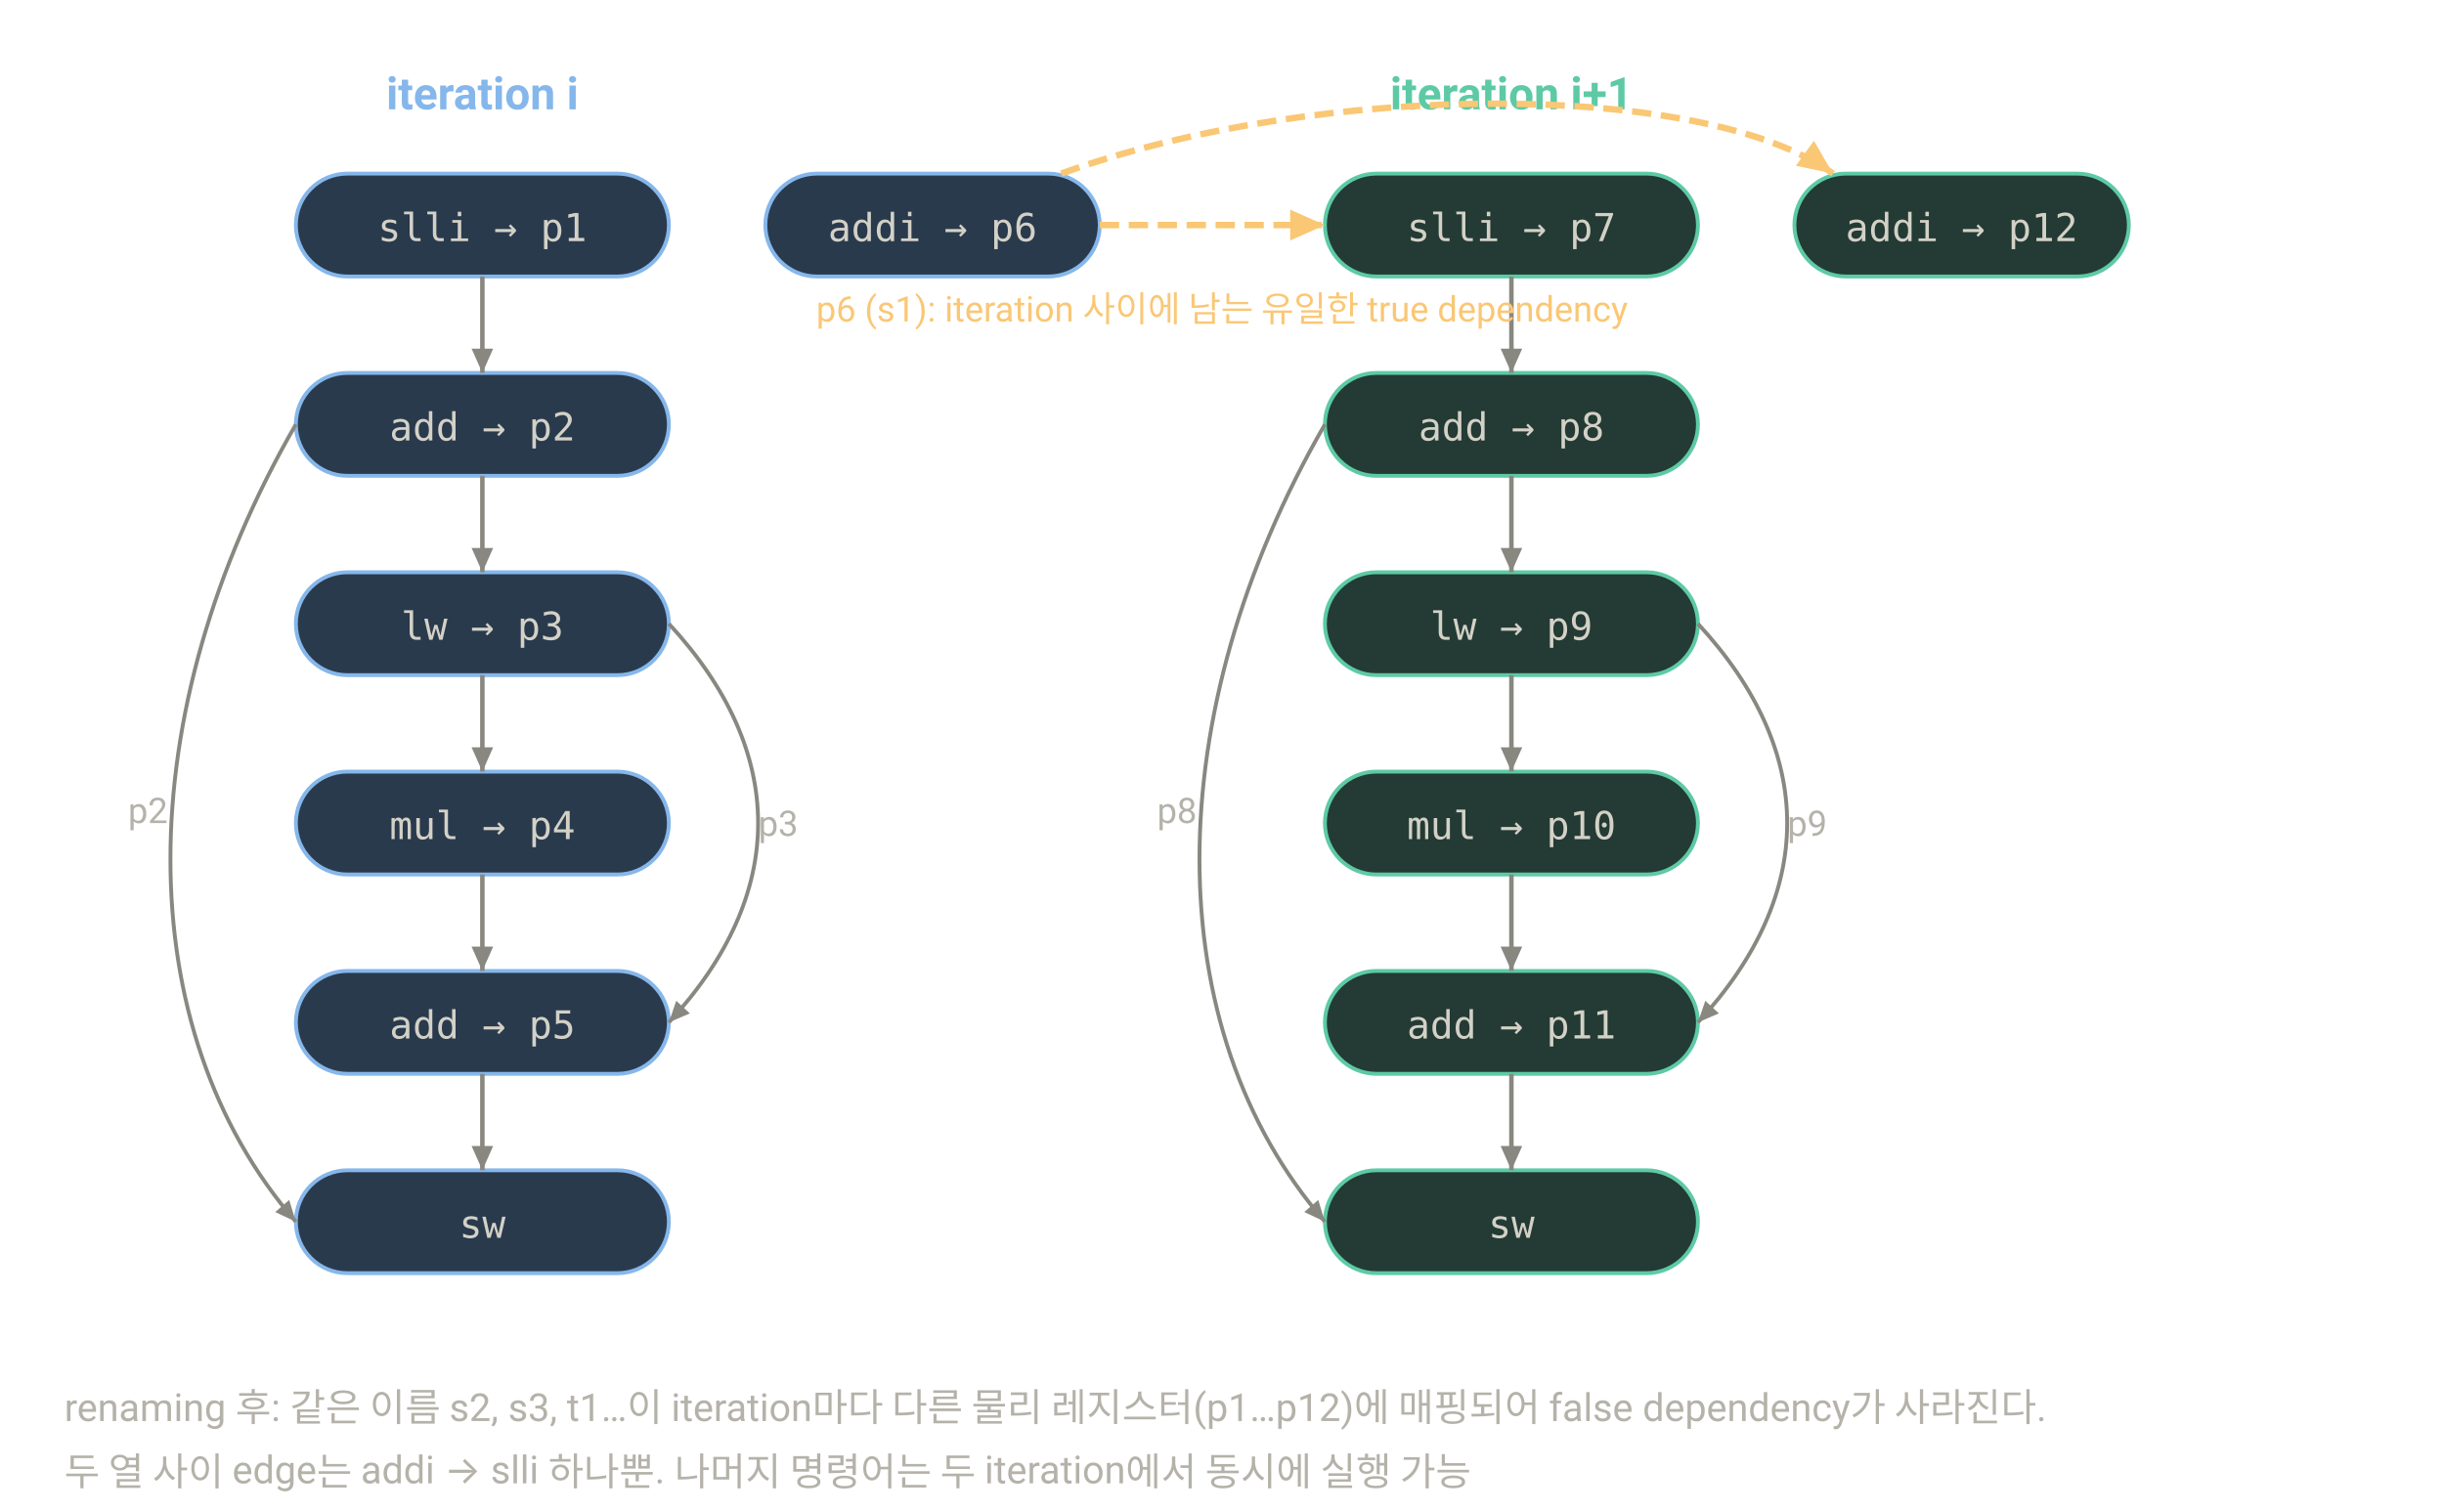
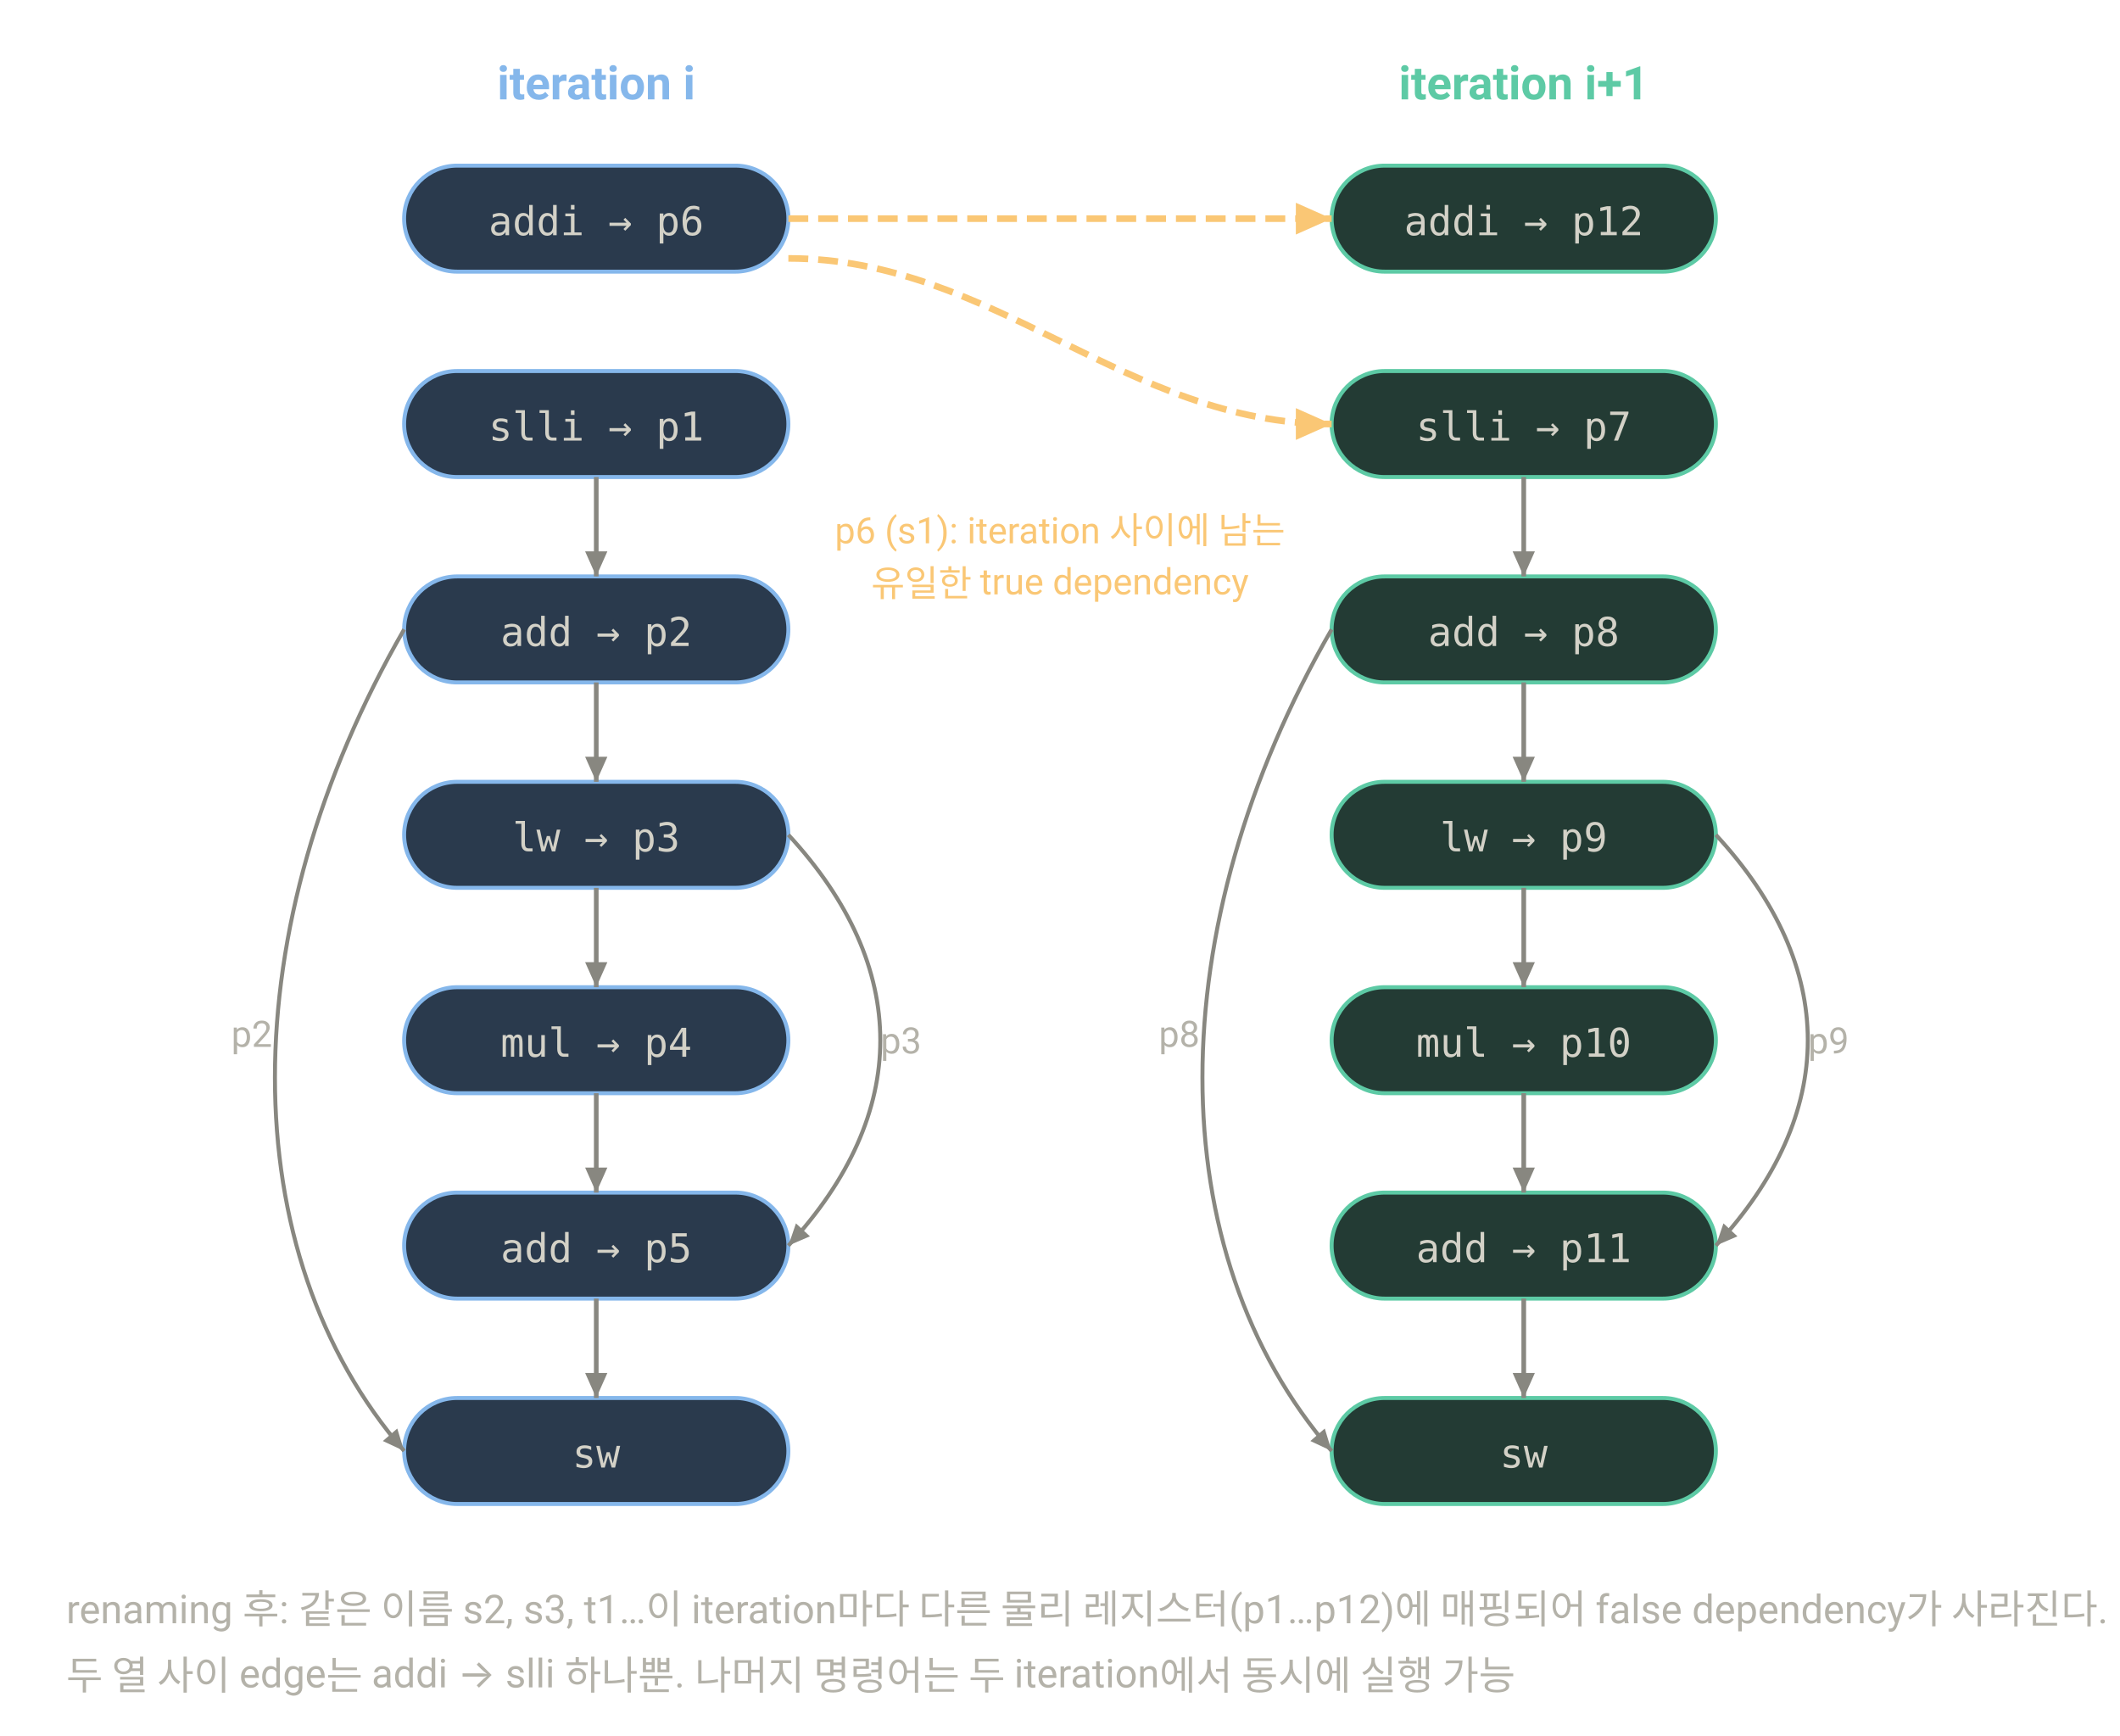
- <svg xmlns="http://www.w3.org/2000/svg" viewBox="0 0 760 470" font-family="-apple-system, 'Segoe UI', Roboto, 'Apple SD Gothic Neo', 'Malgun Gothic', sans-serif" font-size="12">
+ <svg xmlns="http://www.w3.org/2000/svg" viewBox="0 0 640 524" font-family="-apple-system, 'Segoe UI', Roboto, 'Apple SD Gothic Neo', 'Malgun Gothic', sans-serif" font-size="12">
  <defs>
    <marker id="ar" viewBox="0 0 10 10" refX="9" refY="5" markerWidth="6" markerHeight="6" orient="auto">
      <path d="M0,1 L9,5 L0,9 Z" fill="#888780" />
    </marker>
    <marker id="ar2" viewBox="0 0 10 10" refX="9" refY="5" markerWidth="6" markerHeight="6" orient="auto">
      <path d="M0,1 L9,5 L0,9 Z" fill="#FAC775" />
    </marker>
  </defs>
-   <text x="150" y="34" text-anchor="middle" font-size="14" font-weight="600" fill="#85B7EB">iteration i</text>
-   <rect x="92" y="54" width="116" height="32" rx="16" fill="#2A3A4D" stroke="#85B7EB" stroke-width="1.2" />
-   <text x="150" y="75" text-anchor="middle" font-family="ui-monospace, Menlo, Consolas, monospace" fill="#D3D1C7">slli → p1</text>
-   <rect x="92" y="116" width="116" height="32" rx="16" fill="#2A3A4D" stroke="#85B7EB" stroke-width="1.2" />
-   <text x="150" y="137" text-anchor="middle" font-family="ui-monospace, Menlo, Consolas, monospace" fill="#D3D1C7">add → p2</text>
-   <rect x="92" y="178" width="116" height="32" rx="16" fill="#2A3A4D" stroke="#85B7EB" stroke-width="1.2" />
-   <text x="150" y="199" text-anchor="middle" font-family="ui-monospace, Menlo, Consolas, monospace" fill="#D3D1C7">lw → p3</text>
-   <rect x="92" y="240" width="116" height="32" rx="16" fill="#2A3A4D" stroke="#85B7EB" stroke-width="1.2" />
-   <text x="150" y="261" text-anchor="middle" font-family="ui-monospace, Menlo, Consolas, monospace" fill="#D3D1C7">mul → p4</text>
-   <rect x="92" y="302" width="116" height="32" rx="16" fill="#2A3A4D" stroke="#85B7EB" stroke-width="1.2" />
-   <text x="150" y="323" text-anchor="middle" font-family="ui-monospace, Menlo, Consolas, monospace" fill="#D3D1C7">add → p5</text>
-   <rect x="92" y="364" width="116" height="32" rx="16" fill="#2A3A4D" stroke="#85B7EB" stroke-width="1.2" />
-   <text x="150" y="385" text-anchor="middle" font-family="ui-monospace, Menlo, Consolas, monospace" fill="#D3D1C7">sw</text>
-   <rect x="238" y="54" width="104" height="32" rx="16" fill="#2A3A4D" stroke="#85B7EB" stroke-width="1.2" />
-   <text x="290" y="75" text-anchor="middle" font-family="ui-monospace, Menlo, Consolas, monospace" fill="#D3D1C7">addi → p6</text>
-   <line x1="150" y1="86" x2="150" y2="116" stroke="#888780" stroke-width="1.4" marker-end="url(#ar)" />
-   <line x1="150" y1="148" x2="150" y2="178" stroke="#888780" stroke-width="1.4" marker-end="url(#ar)" />
-   <line x1="150" y1="210" x2="150" y2="240" stroke="#888780" stroke-width="1.4" marker-end="url(#ar)" />
-   <line x1="150" y1="272" x2="150" y2="302" stroke="#888780" stroke-width="1.4" marker-end="url(#ar)" />
-   <line x1="150" y1="334" x2="150" y2="364" stroke="#888780" stroke-width="1.4" marker-end="url(#ar)" />
-   <path d="M 92 132 C 40 222, 40 320, 92 380" fill="none" stroke="#888780" stroke-width="1.2" marker-end="url(#ar)" />
-   <text x="46" y="256" fill="#B4B2A9" font-size="11" text-anchor="middle">p2</text>
-   <path d="M 208 194 C 245 234, 245 278, 208 318" fill="none" stroke="#888780" stroke-width="1.2" marker-end="url(#ar)" />
-   <text x="242" y="260" fill="#B4B2A9" font-size="11" text-anchor="middle">p3</text>
-   <text x="470" y="34" text-anchor="middle" font-size="14" font-weight="600" fill="#5DCAA5">iteration i+1</text>
-   <rect x="412" y="54" width="116" height="32" rx="16" fill="#233B34" stroke="#5DCAA5" stroke-width="1.2" />
-   <text x="470" y="75" text-anchor="middle" font-family="ui-monospace, Menlo, Consolas, monospace" fill="#D3D1C7">slli → p7</text>
-   <rect x="412" y="116" width="116" height="32" rx="16" fill="#233B34" stroke="#5DCAA5" stroke-width="1.2" />
-   <text x="470" y="137" text-anchor="middle" font-family="ui-monospace, Menlo, Consolas, monospace" fill="#D3D1C7">add → p8</text>
-   <rect x="412" y="178" width="116" height="32" rx="16" fill="#233B34" stroke="#5DCAA5" stroke-width="1.2" />
-   <text x="470" y="199" text-anchor="middle" font-family="ui-monospace, Menlo, Consolas, monospace" fill="#D3D1C7">lw → p9</text>
-   <rect x="412" y="240" width="116" height="32" rx="16" fill="#233B34" stroke="#5DCAA5" stroke-width="1.2" />
-   <text x="470" y="261" text-anchor="middle" font-family="ui-monospace, Menlo, Consolas, monospace" fill="#D3D1C7">mul → p10</text>
-   <rect x="412" y="302" width="116" height="32" rx="16" fill="#233B34" stroke="#5DCAA5" stroke-width="1.2" />
-   <text x="470" y="323" text-anchor="middle" font-family="ui-monospace, Menlo, Consolas, monospace" fill="#D3D1C7">add → p11</text>
-   <rect x="412" y="364" width="116" height="32" rx="16" fill="#233B34" stroke="#5DCAA5" stroke-width="1.2" />
-   <text x="470" y="385" text-anchor="middle" font-family="ui-monospace, Menlo, Consolas, monospace" fill="#D3D1C7">sw</text>
-   <rect x="558" y="54" width="104" height="32" rx="16" fill="#233B34" stroke="#5DCAA5" stroke-width="1.2" />
-   <text x="610" y="75" text-anchor="middle" font-family="ui-monospace, Menlo, Consolas, monospace" fill="#D3D1C7">addi → p12</text>
-   <line x1="470" y1="86" x2="470" y2="116" stroke="#888780" stroke-width="1.4" marker-end="url(#ar)" />
-   <line x1="470" y1="148" x2="470" y2="178" stroke="#888780" stroke-width="1.4" marker-end="url(#ar)" />
-   <line x1="470" y1="210" x2="470" y2="240" stroke="#888780" stroke-width="1.4" marker-end="url(#ar)" />
-   <line x1="470" y1="272" x2="470" y2="302" stroke="#888780" stroke-width="1.4" marker-end="url(#ar)" />
-   <line x1="470" y1="334" x2="470" y2="364" stroke="#888780" stroke-width="1.4" marker-end="url(#ar)" />
-   <path d="M 412 132 C 360 222, 360 320, 412 380" fill="none" stroke="#888780" stroke-width="1.2" marker-end="url(#ar)" />
-   <text x="366" y="256" fill="#B4B2A9" font-size="11" text-anchor="middle">p8</text>
-   <path d="M 528 194 C 565 234, 565 278, 528 318" fill="none" stroke="#888780" stroke-width="1.2" marker-end="url(#ar)" />
-   <text x="562" y="260" fill="#B4B2A9" font-size="11" text-anchor="middle">p9</text>
-   <path d="M 342 70 L 412 70" fill="none" stroke="#FAC775" stroke-width="2" stroke-dasharray="6 3" marker-end="url(#ar2)" />
-   <path d="M 330 54 C 410 25, 530 25, 570 54" fill="none" stroke="#FAC775" stroke-width="2" stroke-dasharray="6 3" marker-end="url(#ar2)" />
-   <text x="380.0" y="100" text-anchor="middle" fill="#FAC775" font-size="11">p6 (s1): iteration 사이에 남는 유일한 true dependency</text>
-   <text x="20" y="442" fill="#B4B2A9" font-size="12">renaming 후: 같은 이름 s2, s3, t1…이 iteration마다 다른 물리 레지스터(p1…p12)에 매핑되어 false dependency가 사라진다.</text>
-   <text x="20" y="462" fill="#B4B2A9" font-size="12">두 열 사이 edge는 addi → slli 하나뿐. 나머지 명령어는 두 iteration에서 동시에 실행 가능</text>
+   <text x="180" y="30" text-anchor="middle" font-size="14" font-weight="600" fill="#85B7EB">iteration i</text>
+   <rect x="122" y="50" width="116" height="32" rx="16" fill="#2A3A4D" stroke="#85B7EB" stroke-width="1.2" />
+   <text x="180" y="71" text-anchor="middle" font-family="ui-monospace, Menlo, Consolas, monospace" fill="#D3D1C7">addi → p6</text>
+   <rect x="122" y="112" width="116" height="32" rx="16" fill="#2A3A4D" stroke="#85B7EB" stroke-width="1.2" />
+   <text x="180" y="133" text-anchor="middle" font-family="ui-monospace, Menlo, Consolas, monospace" fill="#D3D1C7">slli → p1</text>
+   <rect x="122" y="174" width="116" height="32" rx="16" fill="#2A3A4D" stroke="#85B7EB" stroke-width="1.2" />
+   <text x="180" y="195" text-anchor="middle" font-family="ui-monospace, Menlo, Consolas, monospace" fill="#D3D1C7">add → p2</text>
+   <rect x="122" y="236" width="116" height="32" rx="16" fill="#2A3A4D" stroke="#85B7EB" stroke-width="1.2" />
+   <text x="180" y="257" text-anchor="middle" font-family="ui-monospace, Menlo, Consolas, monospace" fill="#D3D1C7">lw → p3</text>
+   <rect x="122" y="298" width="116" height="32" rx="16" fill="#2A3A4D" stroke="#85B7EB" stroke-width="1.2" />
+   <text x="180" y="319" text-anchor="middle" font-family="ui-monospace, Menlo, Consolas, monospace" fill="#D3D1C7">mul → p4</text>
+   <rect x="122" y="360" width="116" height="32" rx="16" fill="#2A3A4D" stroke="#85B7EB" stroke-width="1.2" />
+   <text x="180" y="381" text-anchor="middle" font-family="ui-monospace, Menlo, Consolas, monospace" fill="#D3D1C7">add → p5</text>
+   <rect x="122" y="422" width="116" height="32" rx="16" fill="#2A3A4D" stroke="#85B7EB" stroke-width="1.2" />
+   <text x="180" y="443" text-anchor="middle" font-family="ui-monospace, Menlo, Consolas, monospace" fill="#D3D1C7">sw</text>
+   <line x1="180" y1="144" x2="180" y2="174" stroke="#888780" stroke-width="1.4" marker-end="url(#ar)" />
+   <line x1="180" y1="206" x2="180" y2="236" stroke="#888780" stroke-width="1.4" marker-end="url(#ar)" />
+   <line x1="180" y1="268" x2="180" y2="298" stroke="#888780" stroke-width="1.4" marker-end="url(#ar)" />
+   <line x1="180" y1="330" x2="180" y2="360" stroke="#888780" stroke-width="1.4" marker-end="url(#ar)" />
+   <line x1="180" y1="392" x2="180" y2="422" stroke="#888780" stroke-width="1.4" marker-end="url(#ar)" />
+   <path d="M 122 190 C 70 280, 70 378, 122 438" fill="none" stroke="#888780" stroke-width="1.2" marker-end="url(#ar)" />
+   <text x="76" y="316" fill="#B4B2A9" font-size="11" text-anchor="middle">p2</text>
+   <path d="M 238 252 C 275 292, 275 336, 238 376" fill="none" stroke="#888780" stroke-width="1.2" marker-end="url(#ar)" />
+   <text x="272" y="318" fill="#B4B2A9" font-size="11" text-anchor="middle">p3</text>
+   <text x="460" y="30" text-anchor="middle" font-size="14" font-weight="600" fill="#5DCAA5">iteration i+1</text>
+   <rect x="402" y="50" width="116" height="32" rx="16" fill="#233B34" stroke="#5DCAA5" stroke-width="1.2" />
+   <text x="460" y="71" text-anchor="middle" font-family="ui-monospace, Menlo, Consolas, monospace" fill="#D3D1C7">addi → p12</text>
+   <rect x="402" y="112" width="116" height="32" rx="16" fill="#233B34" stroke="#5DCAA5" stroke-width="1.2" />
+   <text x="460" y="133" text-anchor="middle" font-family="ui-monospace, Menlo, Consolas, monospace" fill="#D3D1C7">slli → p7</text>
+   <rect x="402" y="174" width="116" height="32" rx="16" fill="#233B34" stroke="#5DCAA5" stroke-width="1.2" />
+   <text x="460" y="195" text-anchor="middle" font-family="ui-monospace, Menlo, Consolas, monospace" fill="#D3D1C7">add → p8</text>
+   <rect x="402" y="236" width="116" height="32" rx="16" fill="#233B34" stroke="#5DCAA5" stroke-width="1.2" />
+   <text x="460" y="257" text-anchor="middle" font-family="ui-monospace, Menlo, Consolas, monospace" fill="#D3D1C7">lw → p9</text>
+   <rect x="402" y="298" width="116" height="32" rx="16" fill="#233B34" stroke="#5DCAA5" stroke-width="1.2" />
+   <text x="460" y="319" text-anchor="middle" font-family="ui-monospace, Menlo, Consolas, monospace" fill="#D3D1C7">mul → p10</text>
+   <rect x="402" y="360" width="116" height="32" rx="16" fill="#233B34" stroke="#5DCAA5" stroke-width="1.2" />
+   <text x="460" y="381" text-anchor="middle" font-family="ui-monospace, Menlo, Consolas, monospace" fill="#D3D1C7">add → p11</text>
+   <rect x="402" y="422" width="116" height="32" rx="16" fill="#233B34" stroke="#5DCAA5" stroke-width="1.2" />
+   <text x="460" y="443" text-anchor="middle" font-family="ui-monospace, Menlo, Consolas, monospace" fill="#D3D1C7">sw</text>
+   <line x1="460" y1="144" x2="460" y2="174" stroke="#888780" stroke-width="1.4" marker-end="url(#ar)" />
+   <line x1="460" y1="206" x2="460" y2="236" stroke="#888780" stroke-width="1.4" marker-end="url(#ar)" />
+   <line x1="460" y1="268" x2="460" y2="298" stroke="#888780" stroke-width="1.4" marker-end="url(#ar)" />
+   <line x1="460" y1="330" x2="460" y2="360" stroke="#888780" stroke-width="1.4" marker-end="url(#ar)" />
+   <line x1="460" y1="392" x2="460" y2="422" stroke="#888780" stroke-width="1.4" marker-end="url(#ar)" />
+   <path d="M 402 190 C 350 280, 350 378, 402 438" fill="none" stroke="#888780" stroke-width="1.2" marker-end="url(#ar)" />
+   <text x="356" y="316" fill="#B4B2A9" font-size="11" text-anchor="middle">p8</text>
+   <path d="M 518 252 C 555 292, 555 336, 518 376" fill="none" stroke="#888780" stroke-width="1.2" marker-end="url(#ar)" />
+   <text x="552" y="318" fill="#B4B2A9" font-size="11" text-anchor="middle">p9</text>
+   <path d="M 238 66 L 402 66" fill="none" stroke="#FAC775" stroke-width="2" stroke-dasharray="6 3" marker-end="url(#ar2)" />
+   <path d="M 238 78 C 300 78, 340 128, 402 128" fill="none" stroke="#FAC775" stroke-width="2" stroke-dasharray="6 3" marker-end="url(#ar2)" />
+   <text x="320" y="164" text-anchor="middle" fill="#FAC775" font-size="11">p6 (s1): iteration 사이에 남는</text>
+   <text x="320" y="180" text-anchor="middle" fill="#FAC775" font-size="11">유일한 true dependency</text>
+   <text x="20" y="490" fill="#B4B2A9" font-size="12">renaming 후: 같은 이름 s2, s3, t1…이 iteration마다 다른 물리 레지스터(p1…p12)에 매핑되어 false dependency가 사라진다.</text>
+   <text x="20" y="510" fill="#B4B2A9" font-size="12">두 열 사이 edge는 addi → slli 하나뿐. 나머지 명령어는 두 iteration에서 동시에 실행 가능</text>
</svg>
